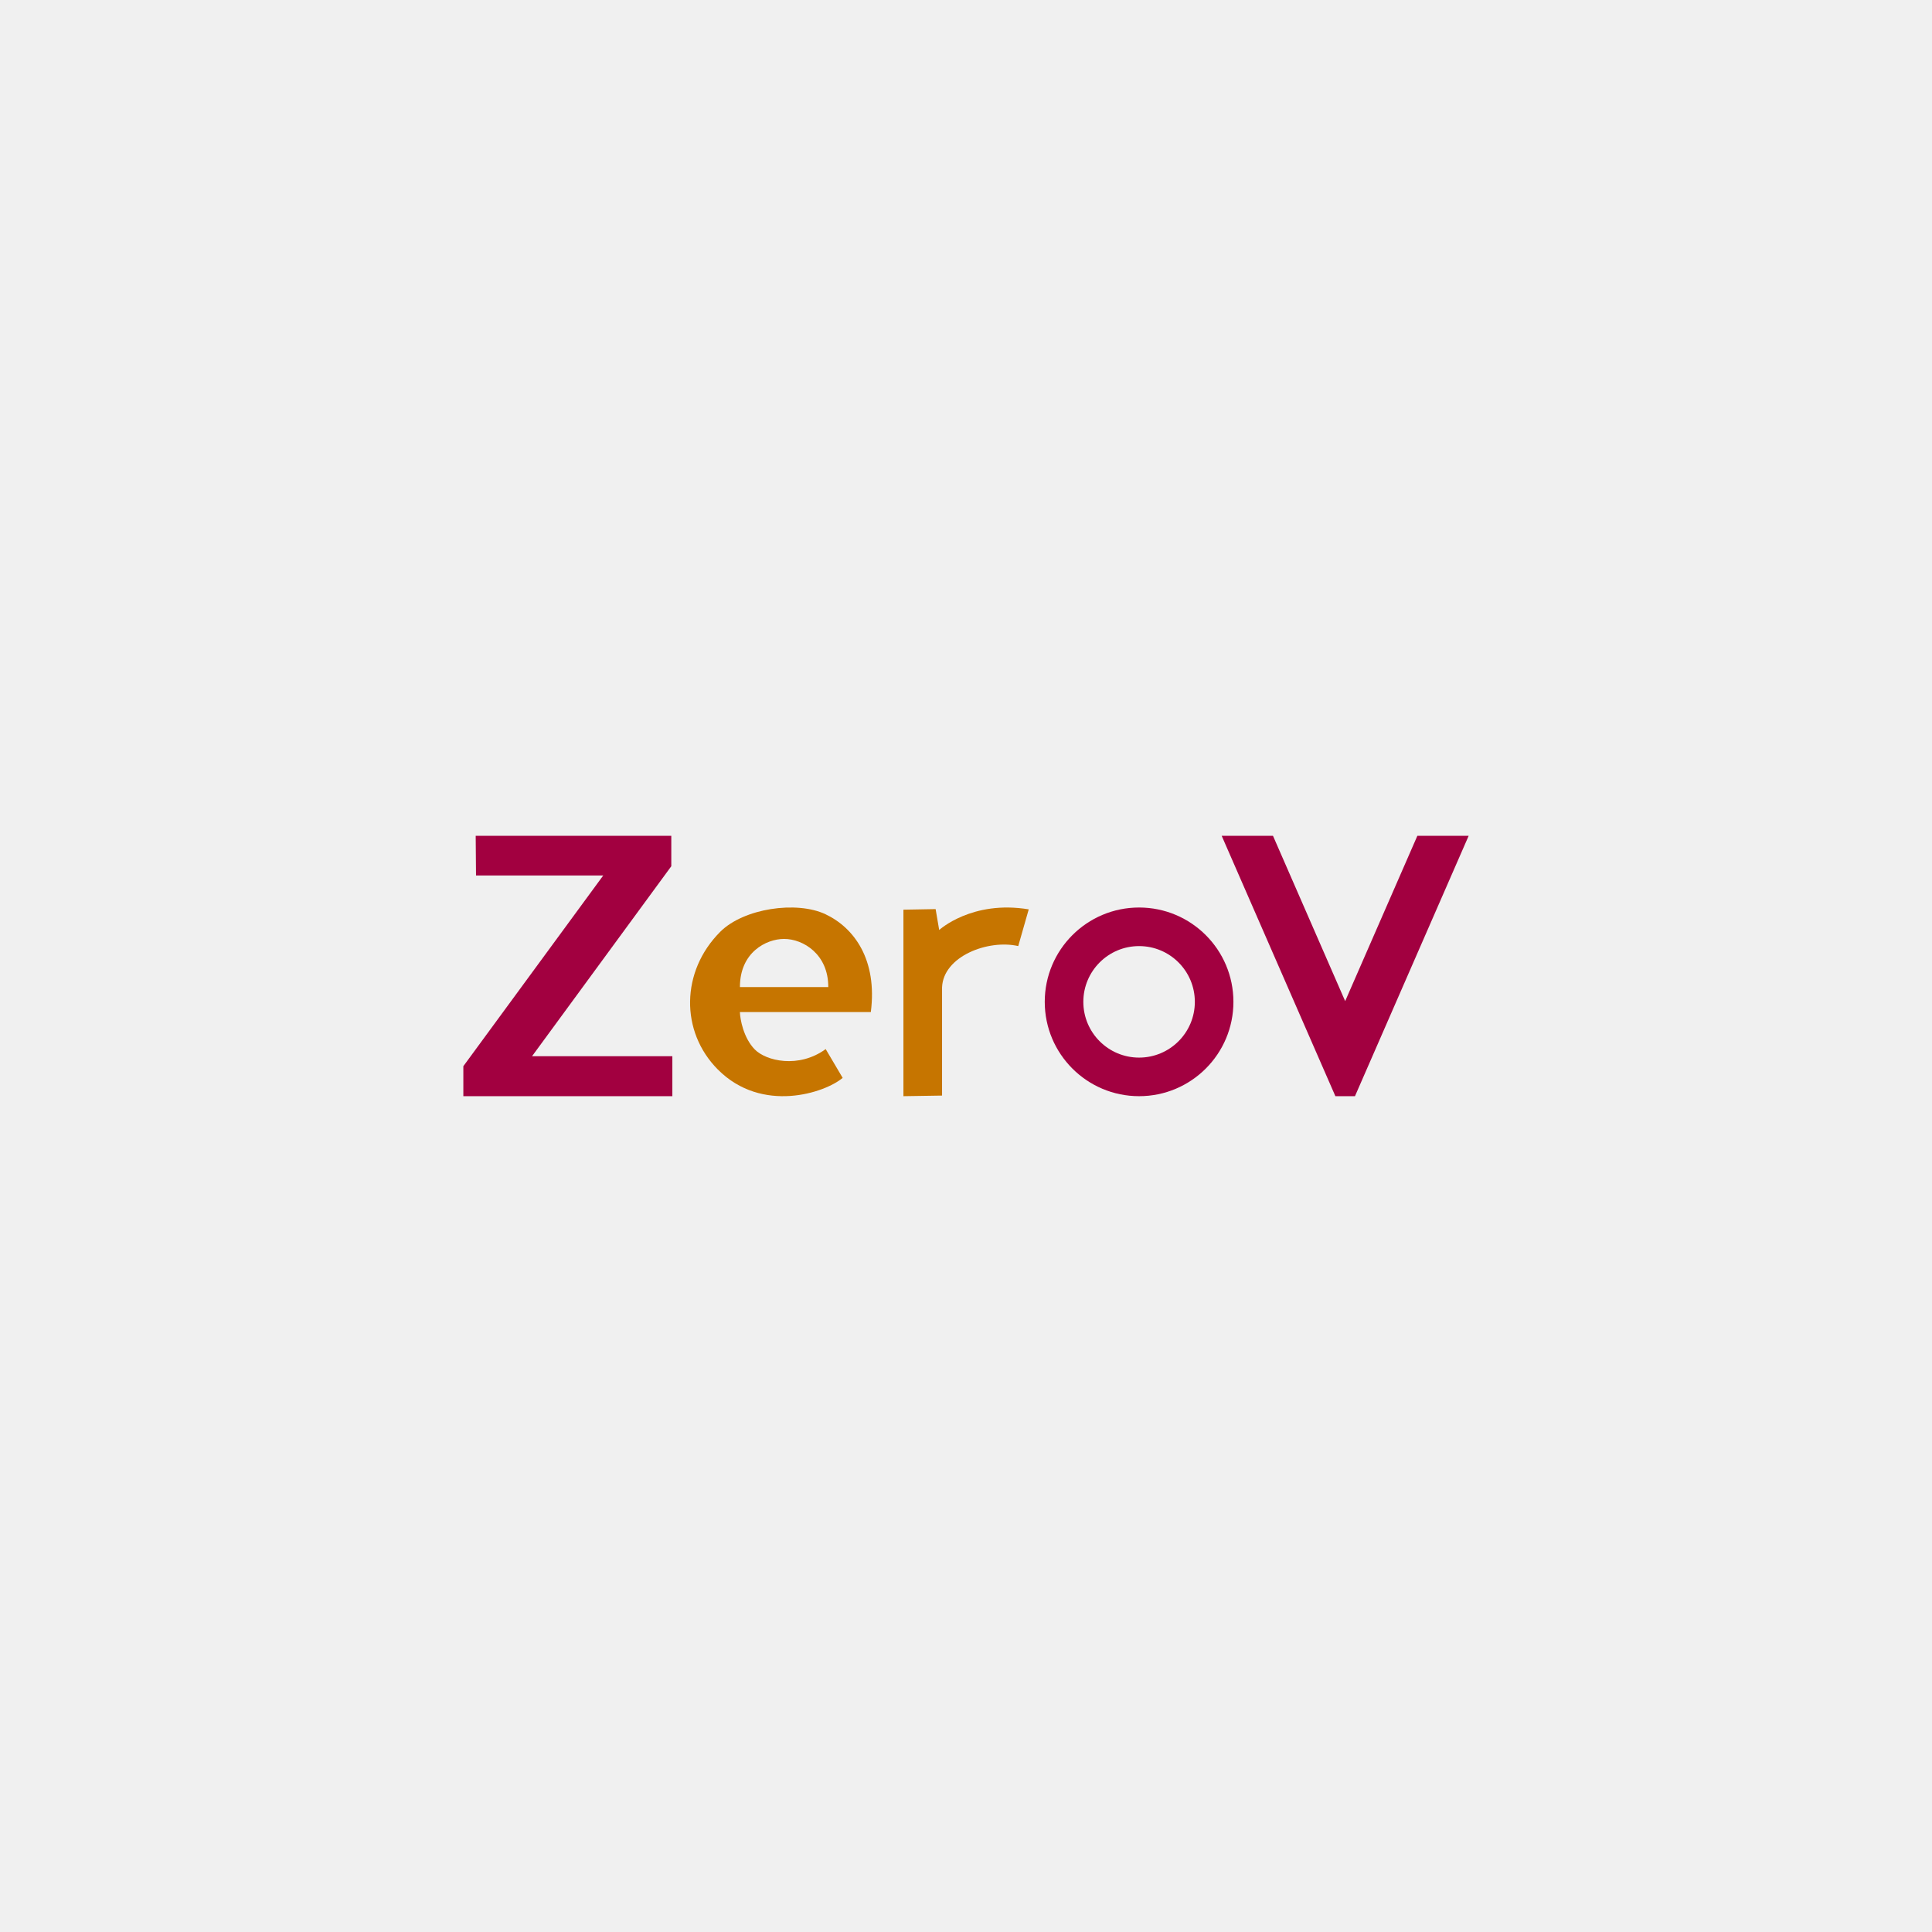
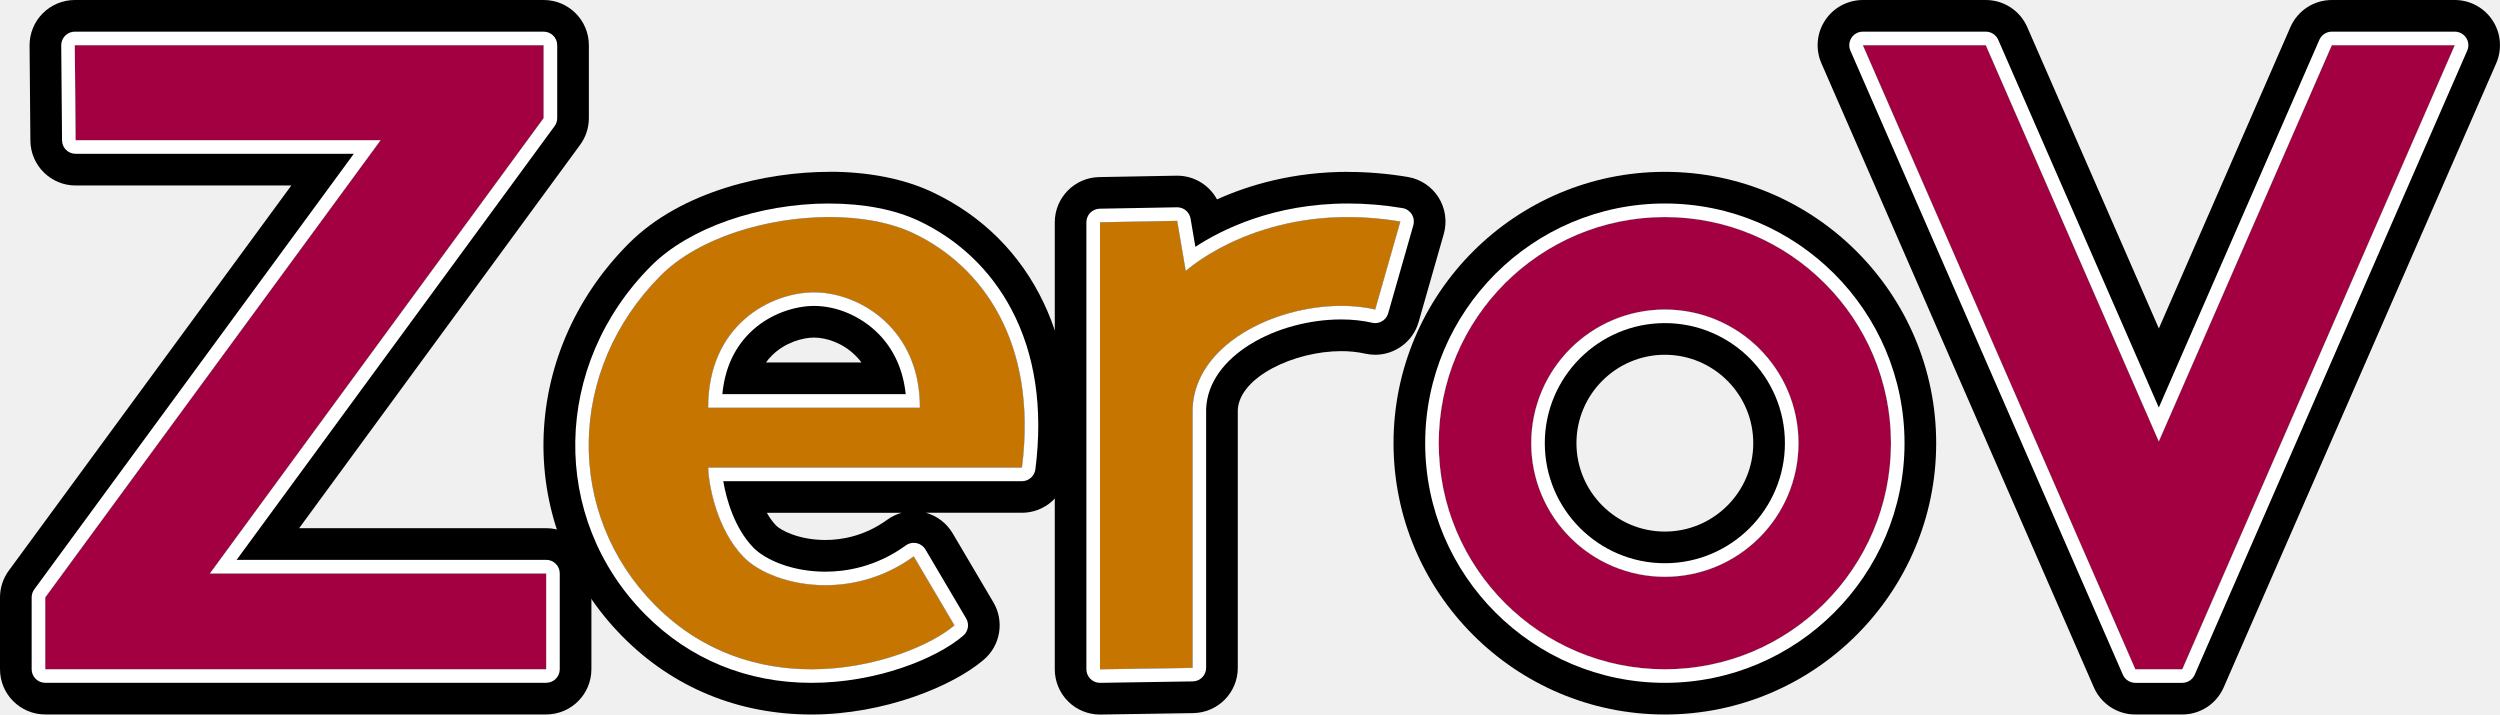
- <svg xmlns="http://www.w3.org/2000/svg" id="a" data-name="layer 2" width="1024" height="1024" viewBox="0 0 1024 1024">
+ <svg xmlns="http://www.w3.org/2000/svg" width="552.84" height="158" viewBox="0 0 552.84 158">
  <defs>
-     <mask id="b" data-name="mask" x="339" y="455" width="150" height="150" maskUnits="userSpaceOnUse">
+     <mask id="b" data-name="mask" x="103.42" y="22" width="150" height="150" maskUnits="userSpaceOnUse">
      <g>
-         <rect x="339" y="455" width="150" height="150" fill="#fff" />
-         <path d="M392.18,523.16c-.04-18.37,13.9-25.51,23.41-25.51,10.16,0,23.49,8.16,23.41,25.51h-46.82Z" />
+         <rect x="103.42" y="22" width="150" height="150" fill="#fff" />
+         <path d="M156.6,90.16c-.04-18.37,13.9-25.51,23.41-25.51,10.16,0,23.49,8.16,23.41,25.51h-46.82Z" />
      </g>
    </mask>
-     <mask id="c" data-name="mask-1" x="530" y="455" width="150" height="150" maskUnits="userSpaceOnUse">
+     <mask id="c" data-name="mask-1" x="294.42" y="22" width="150" height="150" maskUnits="userSpaceOnUse">
      <g>
-         <rect x="530" y="455" width="150" height="150" fill="#fff" />
-         <circle cx="603.74" cy="531" r="29.55" />
+         <rect x="294.42" y="22" width="150" height="150" fill="#fff" />
+         <circle cx="368.16" cy="98" r="29.55" />
      </g>
    </mask>
  </defs>
-   <polygon points="252.13 443 355.8 443 355.8 459.12 282 559.81 356.36 559.81 356.36 581 245.58 581 245.58 565.11 319.74 464.01 252.3 464.01 252.13 443" fill="#a20040" />
-   <g mask="url(#b)">
-     <path d="M392.18,536.4h69.38c3.54-27.79-8.86-44.67-24.06-51.85-15.2-7.18-43.27-3.18-55.77,9.33-20.89,20.9-21.25,52.83-1.31,72.93,23.5,23.69,57.07,12.31,66.21,4.48l-9-15.25c-14.36,10.44-31.66,6.29-37.63,.14s-7.73-15.99-7.83-19.77Z" fill="#c67500" />
+   <g id="a" data-name="Font">
+     <polygon points="16.54 10 120.22 10 120.22 26.12 46.42 126.81 120.78 126.81 120.78 148 10 148 10 132.11 84.16 31.01 16.72 31.01 16.54 10" fill="#a20040" />
+     <g mask="url(#b)">
+       <path d="M156.6,103.4h69.38c3.54-27.79-8.86-44.67-24.06-51.85-15.2-7.18-43.27-3.18-55.77,9.33-20.89,20.9-21.25,52.83-1.31,72.93,23.5,23.69,57.07,12.31,66.21,4.48l-9-15.25c-14.36,10.44-31.66,6.29-37.63,.14s-7.73-15.99-7.83-19.77Z" fill="#c67500" />
+     </g>
+     <path d="M243.25,49.15v98.85l20.48-.32v-57.3c.59-16.53,24.43-25.6,40.38-21.94l5.56-19.46c-30.14-5.02-47.46,10.94-47.46,10.94l-1.89-11.08-17.07,.31Z" fill="#c67500" />
+     <g mask="url(#c)">
+       <circle cx="368.16" cy="98" r="50" fill="#a20040" />
+     </g>
+     <polygon points="411.94 10 472.19 148 482.58 148 542.84 10 515.65 10 477.39 97.62 439.13 10 411.94 10" fill="#a20040" />
  </g>
-   <path d="M478.83,482.15v98.85l20.48-.32v-57.3c.59-16.53,24.43-25.6,40.38-21.94l5.56-19.46c-30.14-5.02-47.46,10.94-47.46,10.94l-1.89-11.08-17.07,.31Z" fill="#c67500" />
-   <g mask="url(#c)">
-     <circle cx="603.74" cy="531" r="50" fill="#a20040" />
+   <g id="d" data-name="Outline2">
+     <path d="M120.22,10V26.12L46.42,126.81H120.78v21.19H10v-15.89L84.16,31.01H16.72l-.18-21.01H120.22m0-10H16.54c-2.67,0-5.22,1.07-7.1,2.96-1.88,1.89-2.92,4.46-2.9,7.13l.18,21.01c.05,5.49,4.51,9.92,10,9.92h47.7L1.94,126.19c-1.26,1.72-1.94,3.79-1.94,5.91v15.89c0,5.52,4.48,10,10,10H120.78c5.52,0,10-4.48,10-10v-21.19c0-5.52-4.48-10-10-10h-54.63l62.14-84.78c1.26-1.71,1.93-3.79,1.93-5.91V10c0-5.52-4.48-10-10-10h0Z" />
+     <path d="M183.42,48c6.9,0,13.42,1.15,18.51,3.55,15.2,7.18,27.6,24.06,24.06,51.85h-69.38c.1,3.78,1.87,13.62,7.83,19.77,3.33,3.43,10.19,6.24,18.09,6.24,6.27,0,13.19-1.77,19.54-6.38l9,15.25c-5.04,4.32-17.51,9.72-31.63,9.72-11.48,0-24.05-3.57-34.59-14.19-19.94-20.1-19.58-52.03,1.31-72.93,8.32-8.32,23.53-12.88,37.26-12.88m0-10c-13.8,0-32.69,4.15-44.34,15.81-24.68,24.69-25.26,62.92-1.33,87.04,11.13,11.22,25.55,17.15,41.69,17.15s31.32-6.29,38.13-12.13c3.68-3.16,4.57-8.5,2.1-12.68l-9-15.25c-1.32-2.23-3.44-3.86-5.92-4.55h21.23c5.03,0,9.28-3.74,9.92-8.74,3.62-28.42-7.48-51.66-29.71-62.16-6.25-2.95-14.12-4.51-22.78-4.51h0Zm-13.84,75.4h29.8c-1.13,.32-2.22,.84-3.19,1.54-5.08,3.69-10.23,4.47-13.66,4.47-5.9,0-9.9-2.16-10.91-3.2-.78-.81-1.46-1.77-2.04-2.81h0Z" />
+     <path d="M298.1,48c3.61,0,7.47,.3,11.57,.98l-5.56,19.46c-2.36-.54-4.9-.8-7.51-.8-14.99,0-32.37,8.67-32.87,22.75v57.3l-20.48,.32V49.15l17.07-.31,1.89,11.08s12.93-11.92,35.89-11.92m0-10s0,0,0,0c-12.07,0-21.84,2.88-28.98,6.09-1.71-3.16-5.05-5.24-8.8-5.24-.06,0-.12,0-.18,0l-17.07,.31c-5.45,.1-9.82,4.55-9.82,10v98.85c0,2.68,1.08,5.25,2.98,7.13,1.87,1.84,4.39,2.87,7.01,2.87,.05,0,.11,0,.16,0l20.48-.32c5.46-.09,9.84-4.54,9.84-10v-57.08c.41-7.31,12.57-12.96,22.87-12.96,1.9,0,3.68,.19,5.27,.55,.75,.17,1.5,.25,2.24,.25,4.37,0,8.36-2.88,9.61-7.25l5.56-19.46c.78-2.74,.36-5.68-1.16-8.09-1.52-2.41-4-4.05-6.81-4.52-4.43-.74-8.88-1.11-13.21-1.11h0Z" />
+     <path d="M368.16,48c27.61,0,50,22.39,50,50s-22.39,50-50,50-50-22.39-50-50,22.39-50,50-50m0-10c-33.08,0-60,26.92-60,60s26.92,60,60,60,60-26.92,60-60-26.92-60-60-60h0Z" />
+     <path d="M542.84,10l-60.25,138h-10.39L411.94,10h27.19l38.26,87.62,38.26-87.62h27.19m0-10h-27.19c-3.98,0-7.57,2.36-9.16,6l-29.09,66.63L448.3,6c-1.59-3.64-5.19-6-9.16-6h-27.19c-3.37,0-6.52,1.7-8.37,4.52-1.85,2.82-2.15,6.39-.8,9.48l60.25,138c1.59,3.64,5.19,6,9.16,6h10.39c3.98,0,7.57-2.36,9.16-6L552,14c1.35-3.09,1.05-6.66-.8-9.48-1.85-2.82-4.99-4.52-8.37-4.52h0Z" />
+     <path d="M180.01,74.65c2.52,0,6.27,1.06,9.24,4.05,.46,.46,.88,.94,1.26,1.46h-21.13c.39-.54,.82-1.05,1.29-1.52,2.94-2.94,6.86-3.99,9.34-3.99m0-10c-9.51,0-23.44,7.14-23.41,25.51h46.82c.08-17.35-13.24-25.51-23.41-25.51h0Z" />
+     <path d="M368.16,78.45c10.78,0,19.55,8.77,19.55,19.55s-8.77,19.55-19.55,19.55-19.55-8.77-19.55-19.55,8.77-19.55,19.55-19.55m0-10c-16.32,0-29.55,13.23-29.55,29.55s13.23,29.55,29.55,29.55,29.55-13.23,29.55-29.55-13.23-29.55-29.55-29.55h0Z" />
  </g>
-   <polygon points="647.52 443 707.78 581 718.16 581 778.42 443 751.23 443 712.97 530.62 674.71 443 647.52 443" fill="#a20040" />
+   <g id="e" data-name="Outline">
+     <path d="M120.22,10V26.12L46.42,126.81H120.78v21.19H10v-15.89L84.16,31.01H16.72l-.18-21.01H120.22m0-3H16.54c-.8,0-1.57,.32-2.13,.89-.56,.57-.88,1.34-.87,2.14l.18,21.01c.01,1.65,1.35,2.97,3,2.97h61.52L7.58,130.33c-.38,.51-.58,1.14-.58,1.77v15.89c0,1.66,1.34,3,3,3H120.78c1.66,0,3-1.34,3-3v-21.19c0-1.66-1.34-3-3-3H52.33L122.64,27.89c.38-.51,.58-1.14,.58-1.77V10c0-1.66-1.34-3-3-3h0Z" fill="#fff" />
+     <path d="M183.42,48c6.9,0,13.42,1.15,18.51,3.55,15.2,7.18,27.6,24.06,24.06,51.85h-69.38c.1,3.78,1.87,13.62,7.83,19.77,3.33,3.43,10.19,6.24,18.09,6.24,6.27,0,13.19-1.77,19.54-6.38l9,15.25c-5.04,4.32-17.51,9.72-31.63,9.72-11.48,0-24.05-3.57-34.59-14.19-19.94-20.1-19.58-52.03,1.31-72.93,8.32-8.32,23.53-12.88,37.26-12.88m0-3c-15.57,0-31.03,5.4-39.39,13.76-21.91,21.92-22.49,55.82-1.31,77.16,9.79,9.87,22.49,15.08,36.72,15.08s27.53-5.25,33.58-10.44c1.1-.95,1.37-2.55,.63-3.8l-9-15.25c-.43-.73-1.15-1.24-1.97-1.41-.2-.04-.41-.06-.61-.06-.63,0-1.25,.2-1.76,.57-6.6,4.8-13.31,5.81-17.78,5.81-7.44,0-13.36-2.68-15.94-5.33-4.13-4.26-5.96-10.61-6.65-14.68h66.04c1.51,0,2.78-1.12,2.98-2.62,1.73-13.59-.06-25.51-5.33-35.44-4.56-8.6-11.63-15.35-20.43-19.5-5.32-2.51-12.16-3.84-19.79-3.84h0Z" fill="#fff" />
+     <path d="M298.1,48c3.61,0,7.47,.3,11.57,.98l-5.56,19.46c-2.36-.54-4.9-.8-7.51-.8-14.99,0-32.37,8.67-32.87,22.75v57.3l-20.48,.32V49.15l17.07-.31,1.89,11.08s12.93-11.92,35.89-11.92m0-3c-16.47,0-28.01,5.81-33.76,9.58l-1.06-6.24c-.25-1.44-1.5-2.5-2.96-2.5-.02,0-.04,0-.06,0l-17.07,.31c-1.64,.03-2.95,1.36-2.95,3v98.85c0,.8,.32,1.57,.9,2.14,.56,.55,1.32,.86,2.1,.86,.02,0,.03,0,.05,0l20.48-.32c1.64-.03,2.95-1.36,2.95-3v-57.24c.46-11.85,15.8-19.8,29.87-19.8,2.43,0,4.73,.25,6.84,.73,.23,.05,.45,.08,.67,.08,1.31,0,2.51-.86,2.88-2.18l5.56-19.46c.23-.82,.11-1.7-.35-2.43s-1.2-1.22-2.04-1.36c-4.05-.68-8.11-1.02-12.06-1.02h0Z" fill="#fff" />
+     <path d="M368.16,48c27.61,0,50,22.39,50,50s-22.39,50-50,50-50-22.39-50-50,22.39-50,50-50m0-3c-29.22,0-53,23.78-53,53s23.78,53,53,53,53-23.78,53-53-23.78-53-53-53h0Z" fill="#fff" />
+     <path d="M542.84,10l-60.25,138h-10.39L411.94,10h27.19l38.26,87.62,38.26-87.62h27.19m0-3h-27.19c-1.19,0-2.27,.71-2.75,1.8l-35.51,81.32L441.88,8.8c-.48-1.09-1.56-1.8-2.75-1.8h-27.19c-1.01,0-1.96,.51-2.51,1.36-.55,.85-.64,1.92-.24,2.84l60.25,138c.48,1.09,1.56,1.8,2.75,1.8h10.39c1.19,0,2.27-.71,2.75-1.8L545.59,11.2c.41-.93,.32-2-.24-2.84-.55-.85-1.5-1.36-2.51-1.36h0Z" fill="#fff" />
+     <path d="M180.01,67.65c5.08,0,10.39,2.29,14.2,6.11,3.46,3.48,5.53,8.07,6.07,13.4h-40.54c.52-5.48,2.52-10,5.98-13.47,4.45-4.45,10.3-6.04,14.29-6.04m0-3c-9.51,0-23.44,7.14-23.41,25.51h46.82c.08-17.35-13.24-25.51-23.41-25.51h0Z" fill="#fff" />
+     <path d="M368.16,71.45c14.64,0,26.55,11.91,26.55,26.55s-11.91,26.55-26.55,26.55-26.55-11.91-26.55-26.55,11.91-26.55,26.55-26.55m0-3c-16.32,0-29.55,13.23-29.55,29.55s13.23,29.55,29.55,29.55,29.55-13.23,29.55-29.55-13.23-29.55-29.55-29.55h0Z" fill="#fff" />
+   </g>
</svg>
